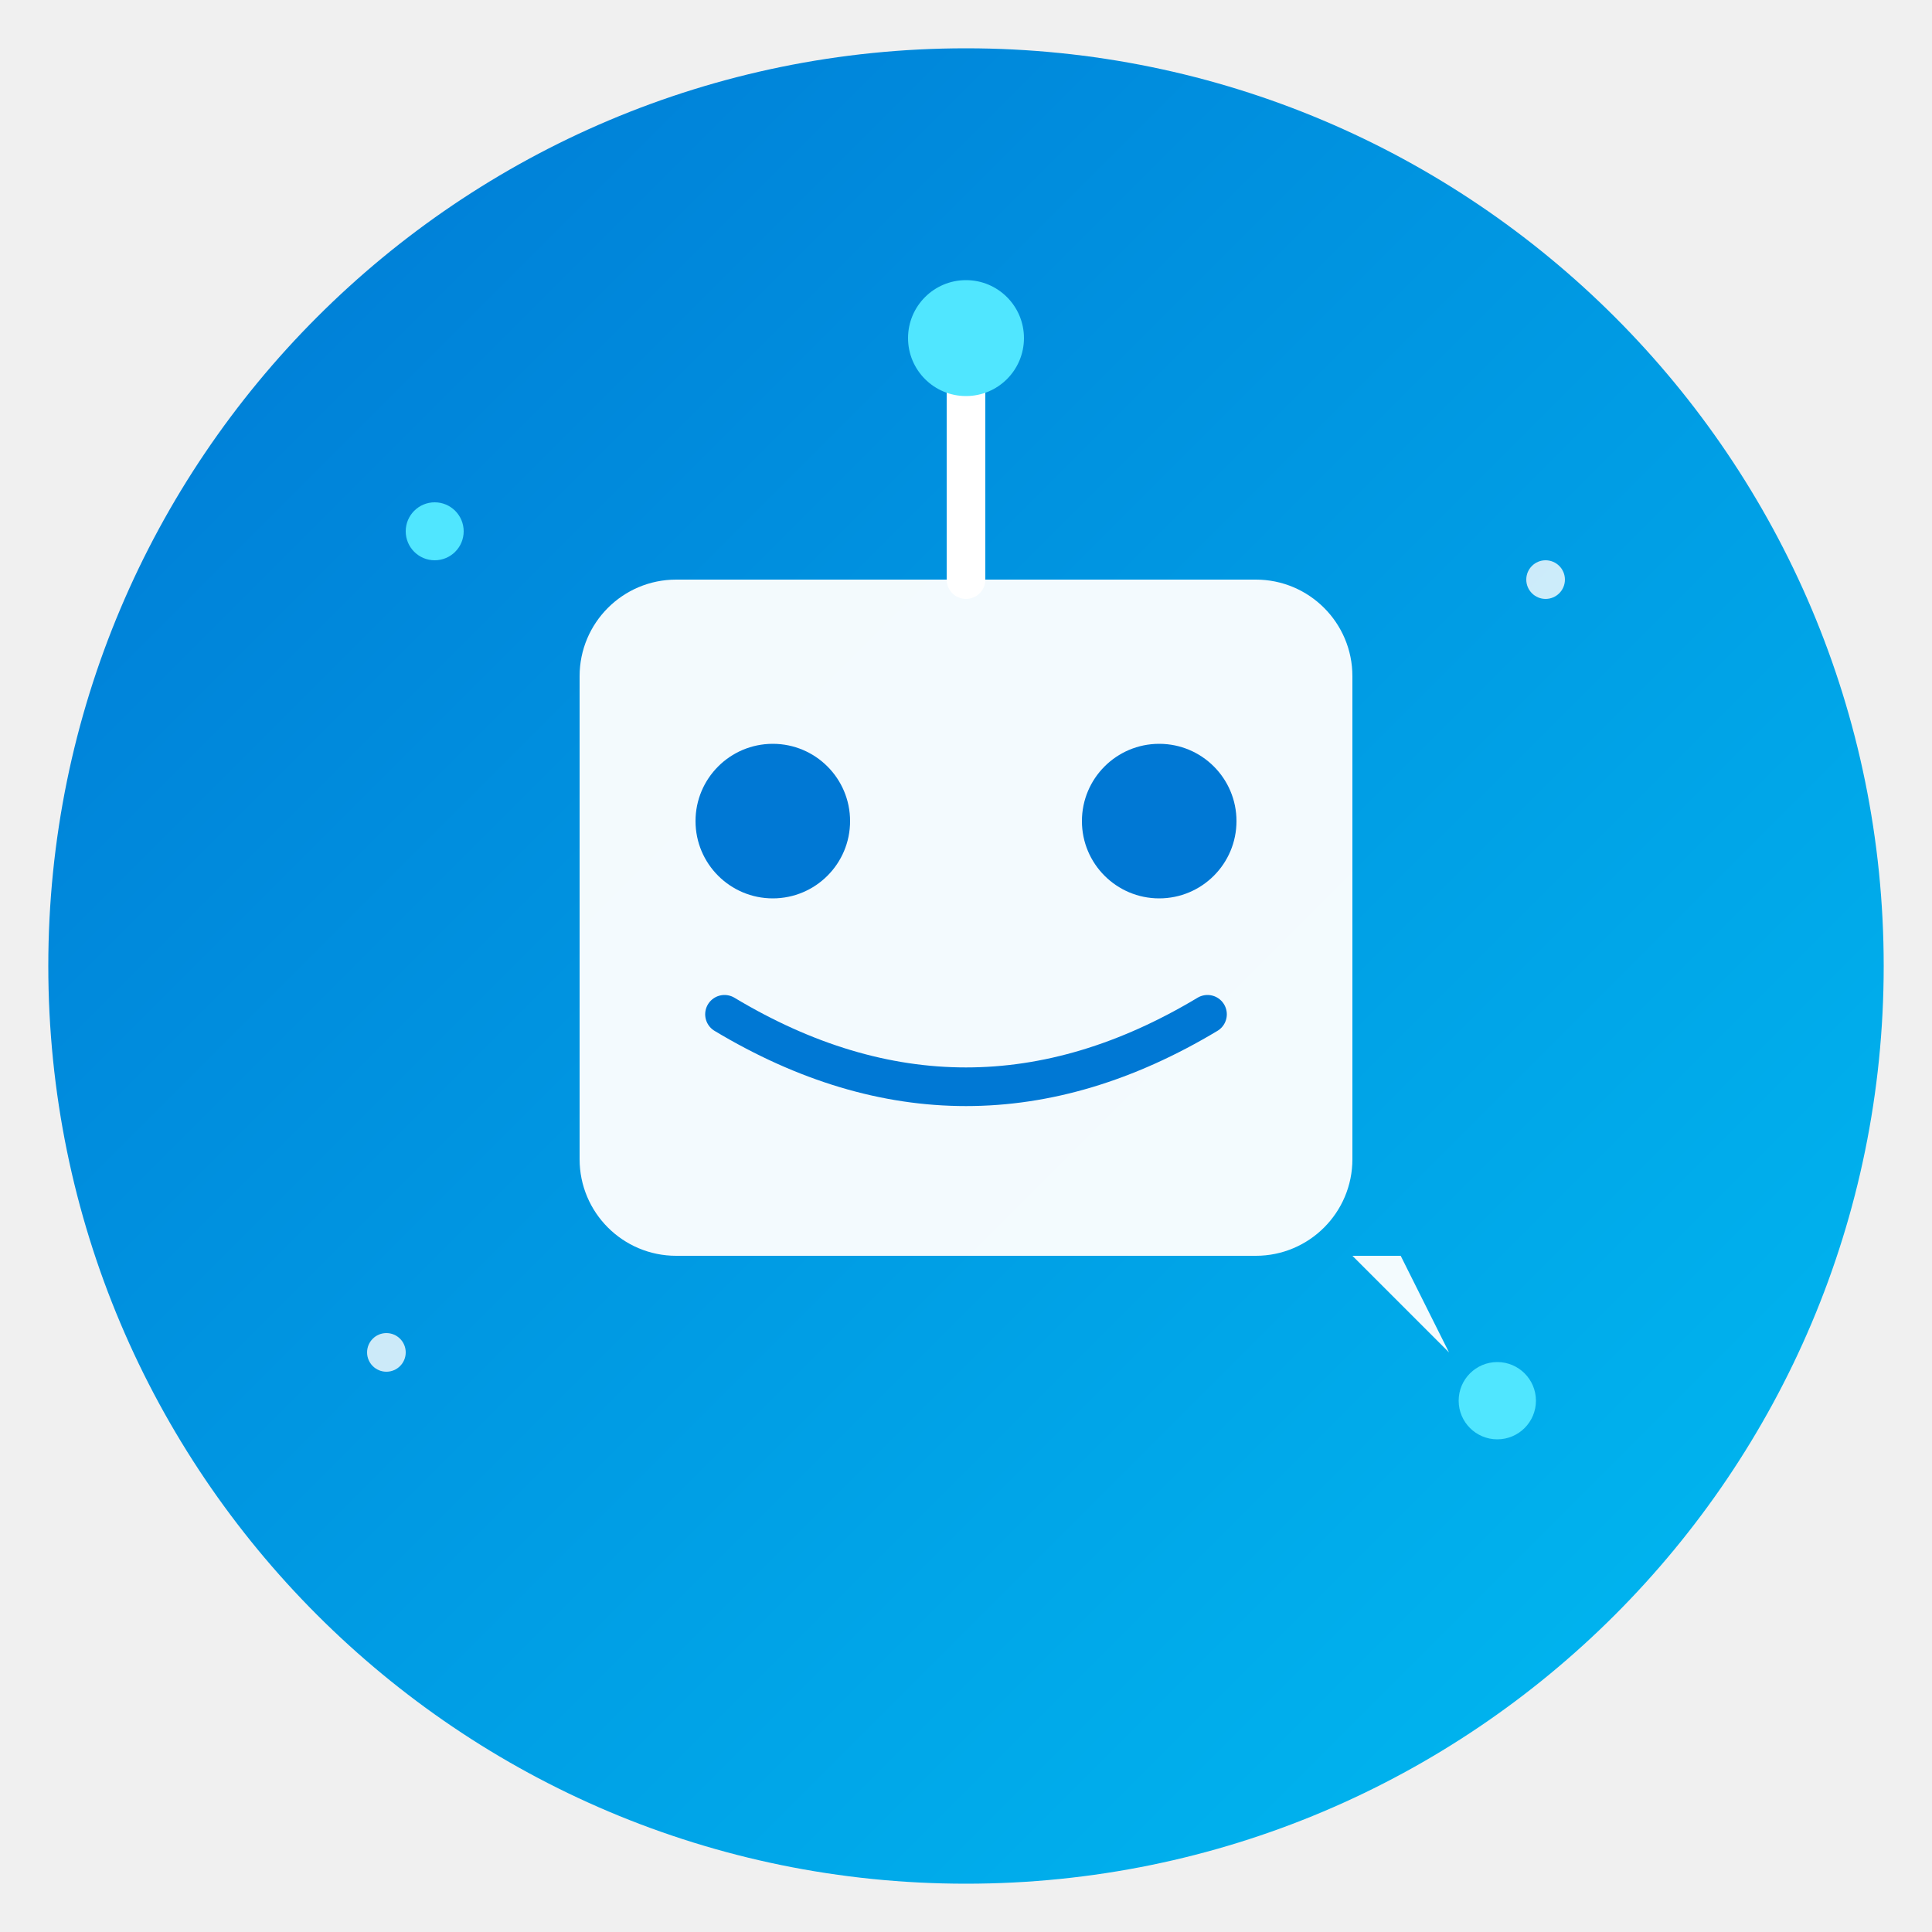
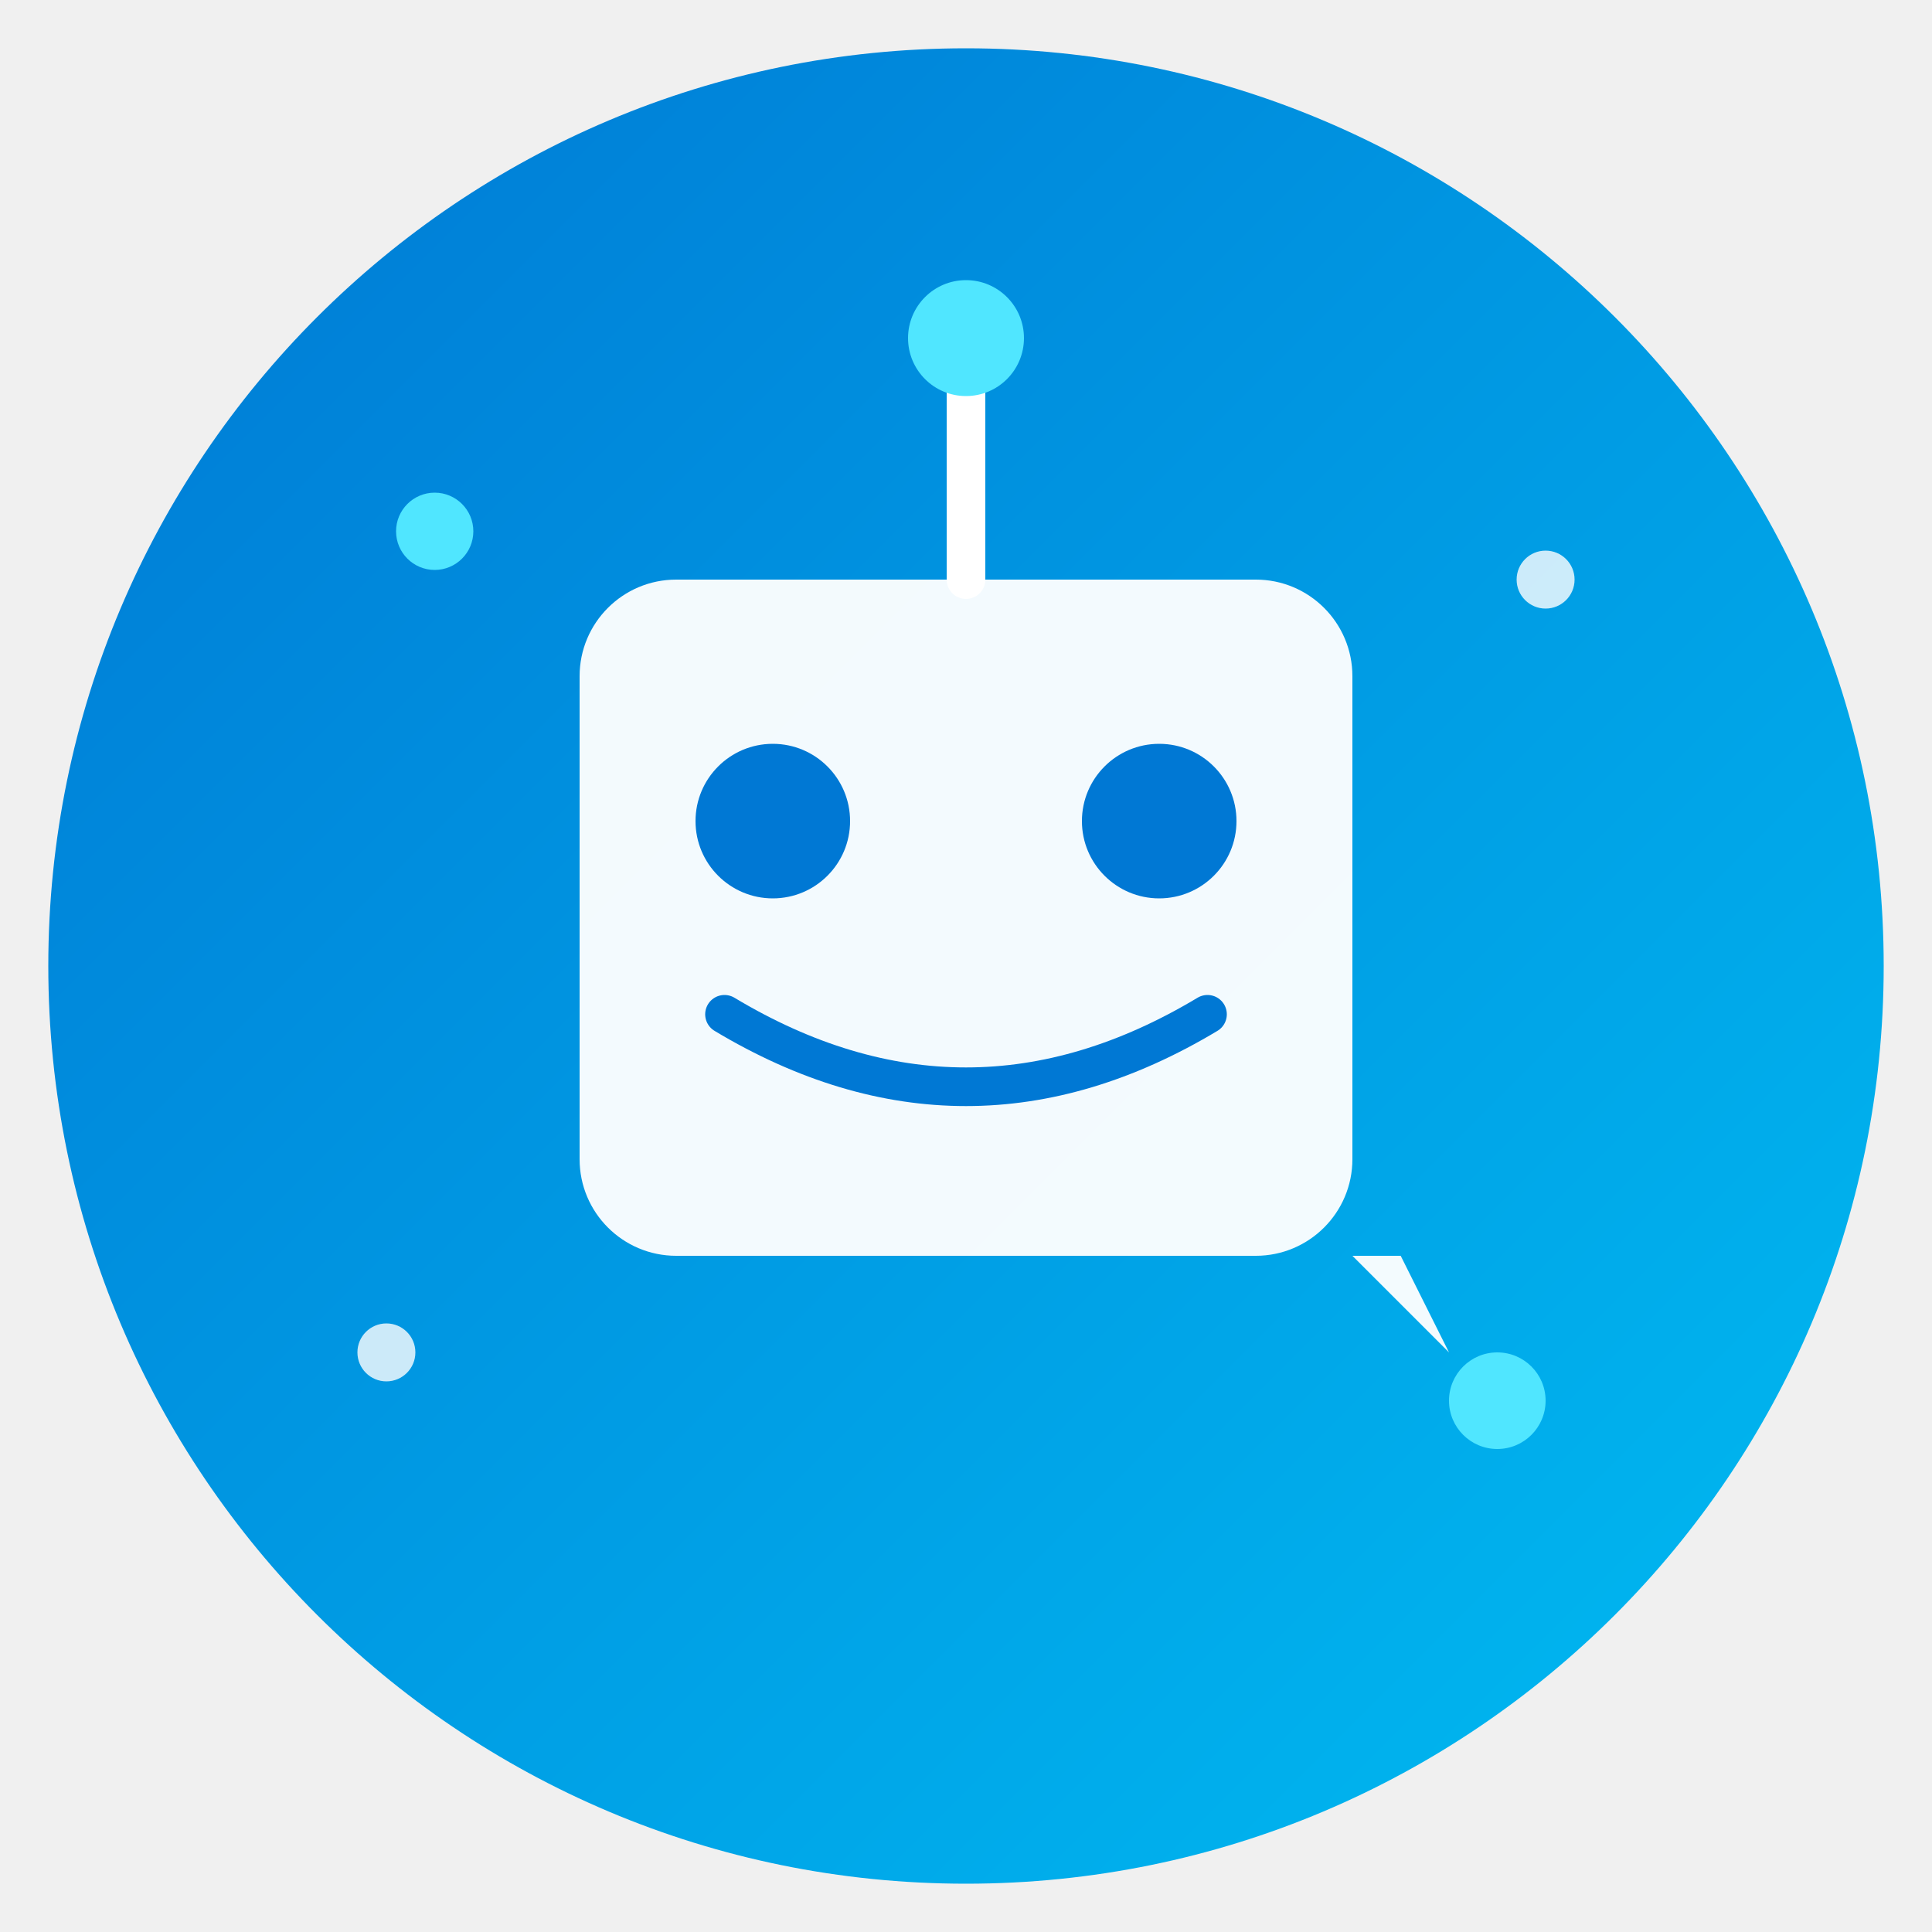
- <svg xmlns="http://www.w3.org/2000/svg" viewBox="0 0 200 200" width="200" height="200">
+ <svg xmlns="http://www.w3.org/2000/svg" viewBox="0 0 200 200" width="200" height="200" role="img" aria-label="Zoota AI Assistant Logo">
  <defs>
    <linearGradient id="gradient1" x1="0%" y1="0%" x2="100%" y2="100%">
      <stop offset="0%" style="stop-color:#0078D4;stop-opacity:1" />
      <stop offset="100%" style="stop-color:#00BCF2;stop-opacity:1" />
    </linearGradient>
  </defs>
  <circle cx="100" cy="100" r="95" fill="url(#gradient1)" />
  <rect x="60" y="60" width="80" height="70" rx="10" fill="white" opacity="0.95" />
  <circle cx="80" cy="85" r="8" fill="#0078D4" />
  <circle cx="120" cy="85" r="8" fill="#0078D4" />
  <line x1="100" y1="60" x2="100" y2="40" stroke="white" stroke-width="4" stroke-linecap="round" />
  <circle cx="100" cy="35" r="6" fill="#50E6FF" />
  <path d="M 75 105 Q 100 120 125 105" stroke="#0078D4" stroke-width="4" fill="none" stroke-linecap="round" />
  <path d="M 140 130 L 150 140 L 145 130 Z" fill="white" opacity="0.95" />
-   <circle cx="45" cy="55" r="3" fill="#50E6FF" />
-   <circle cx="155" cy="145" r="4" fill="#50E6FF" />
-   <circle cx="160" cy="60" r="2" fill="white" opacity="0.8" />
-   <circle cx="40" cy="140" r="2" fill="white" opacity="0.8" />
+   <circle cx="45" cy="55" r="4" fill="#50E6FF" />
+   <circle cx="155" cy="145" r="5" fill="#50E6FF" />
+   <circle cx="160" cy="60" r="3" fill="white" opacity="0.8" />
+   <circle cx="40" cy="140" r="3" fill="white" opacity="0.8" />
</svg>
